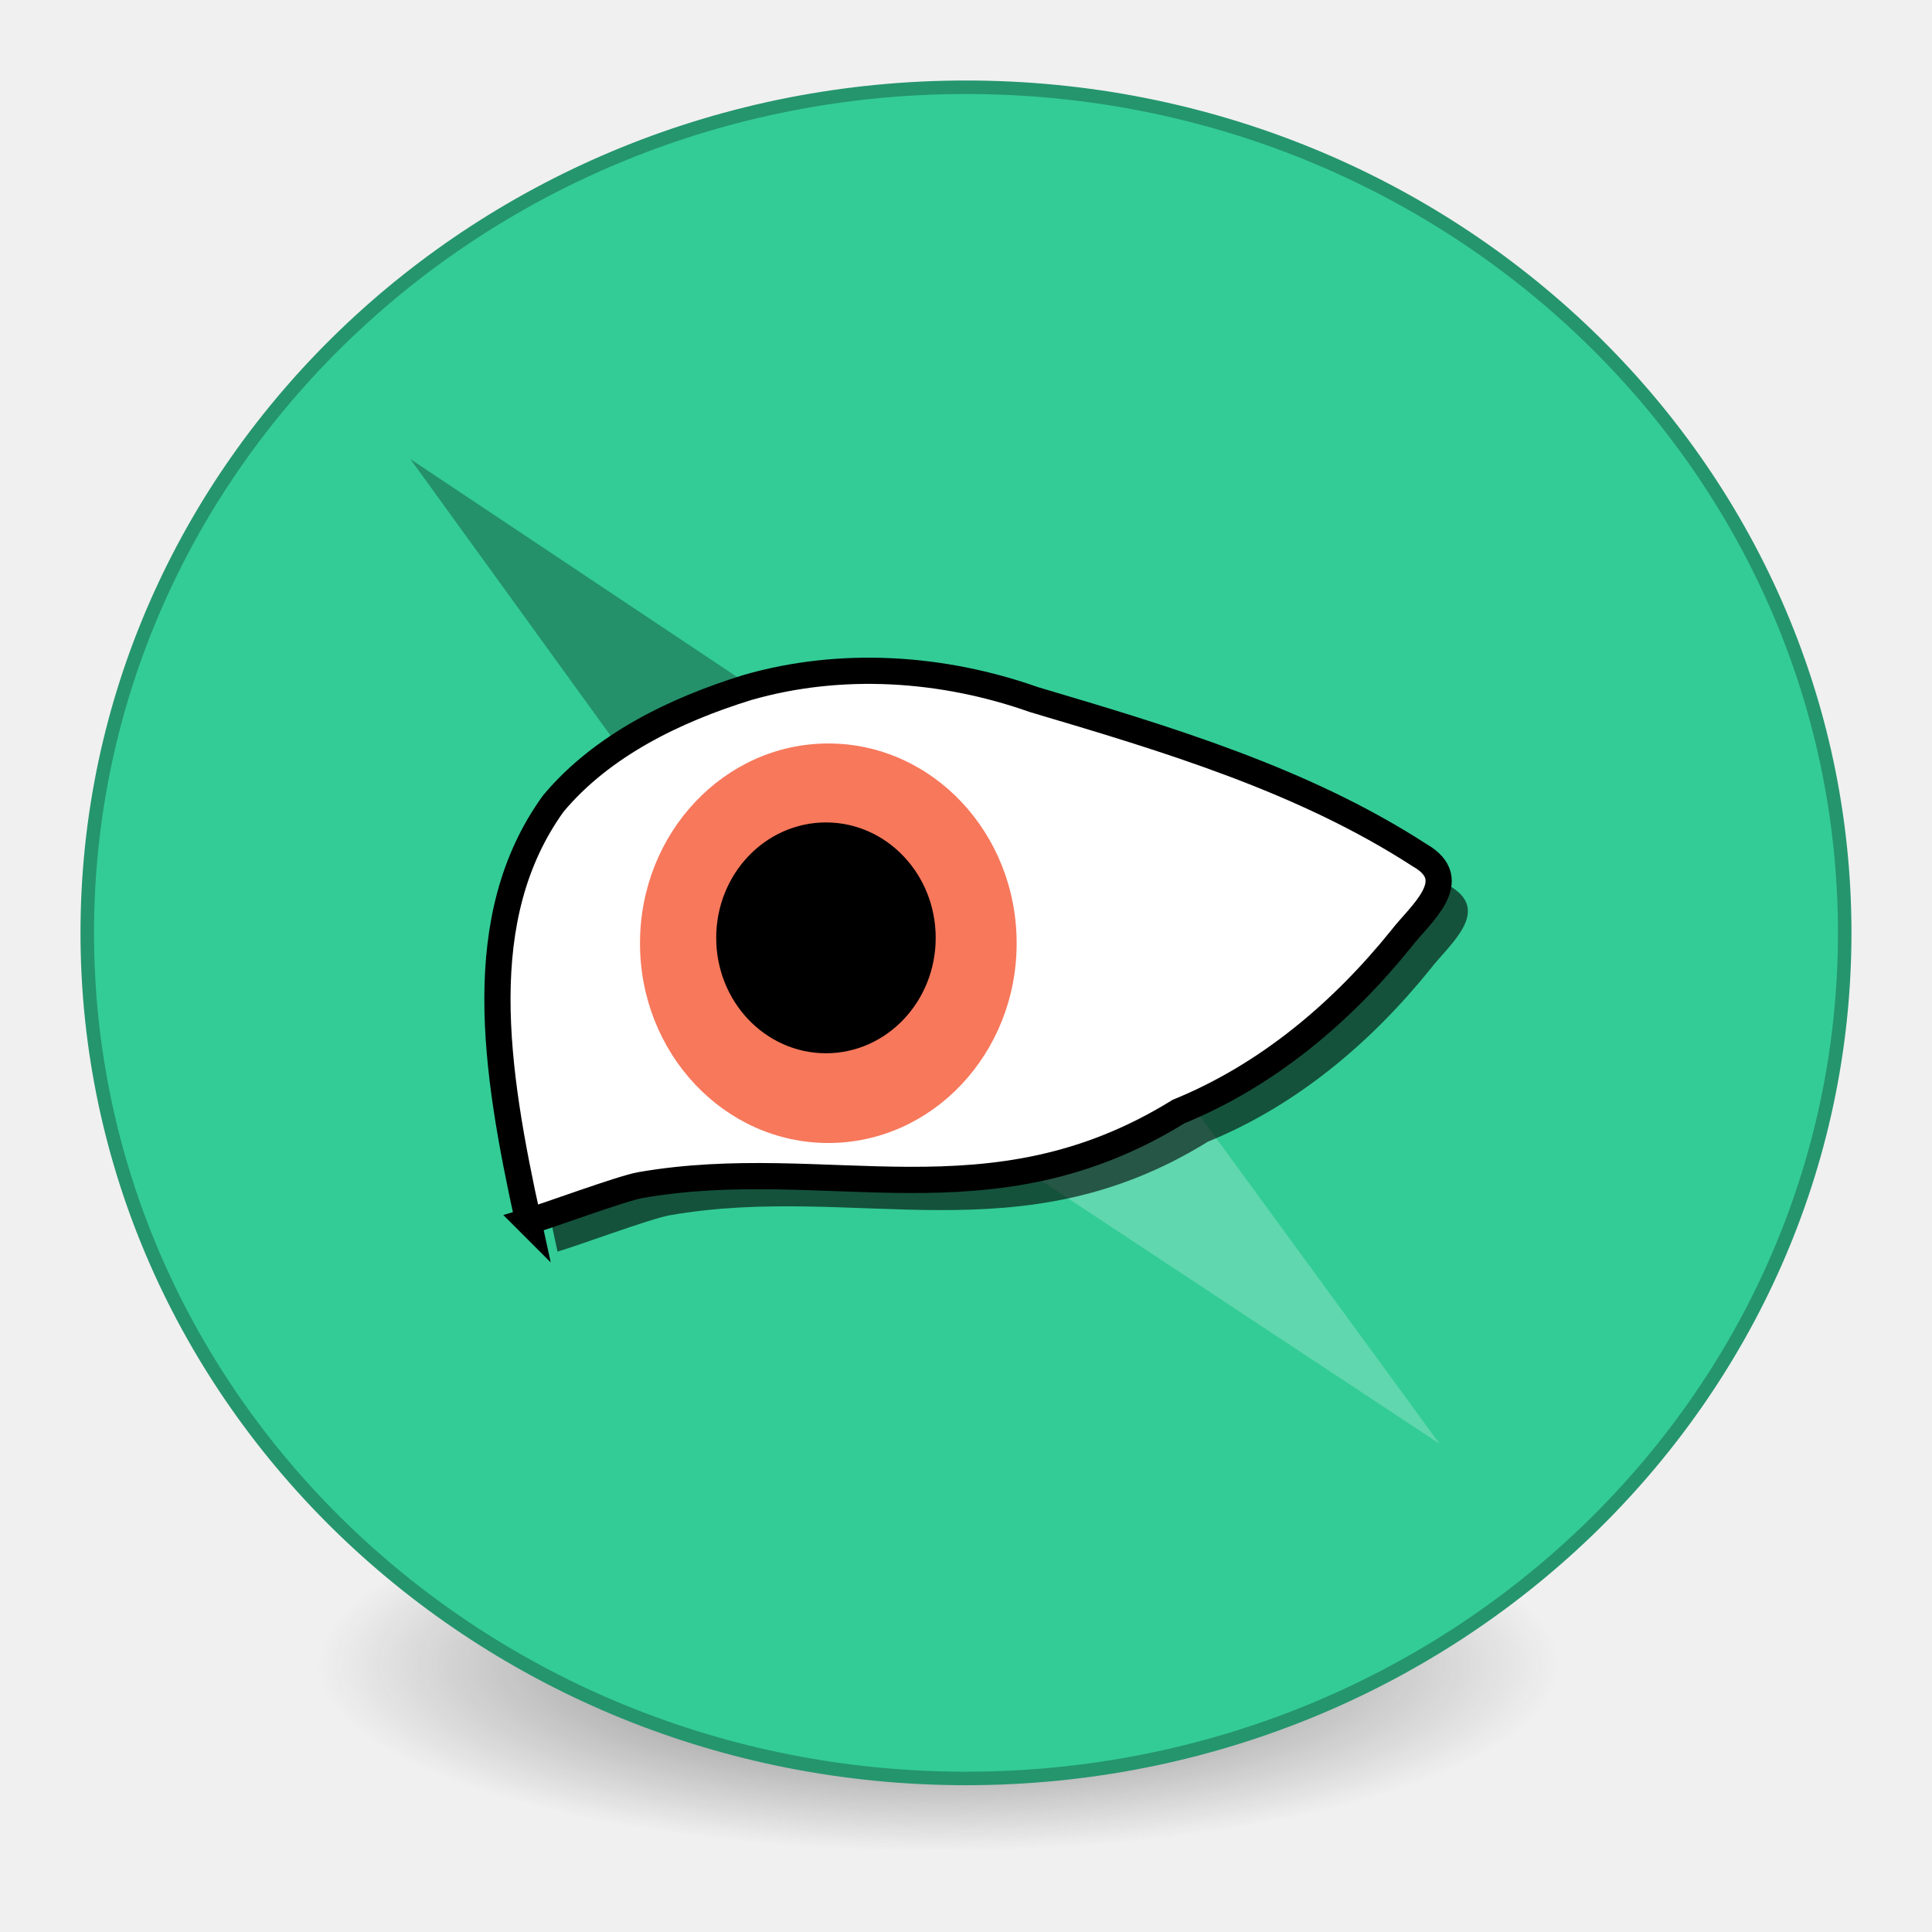
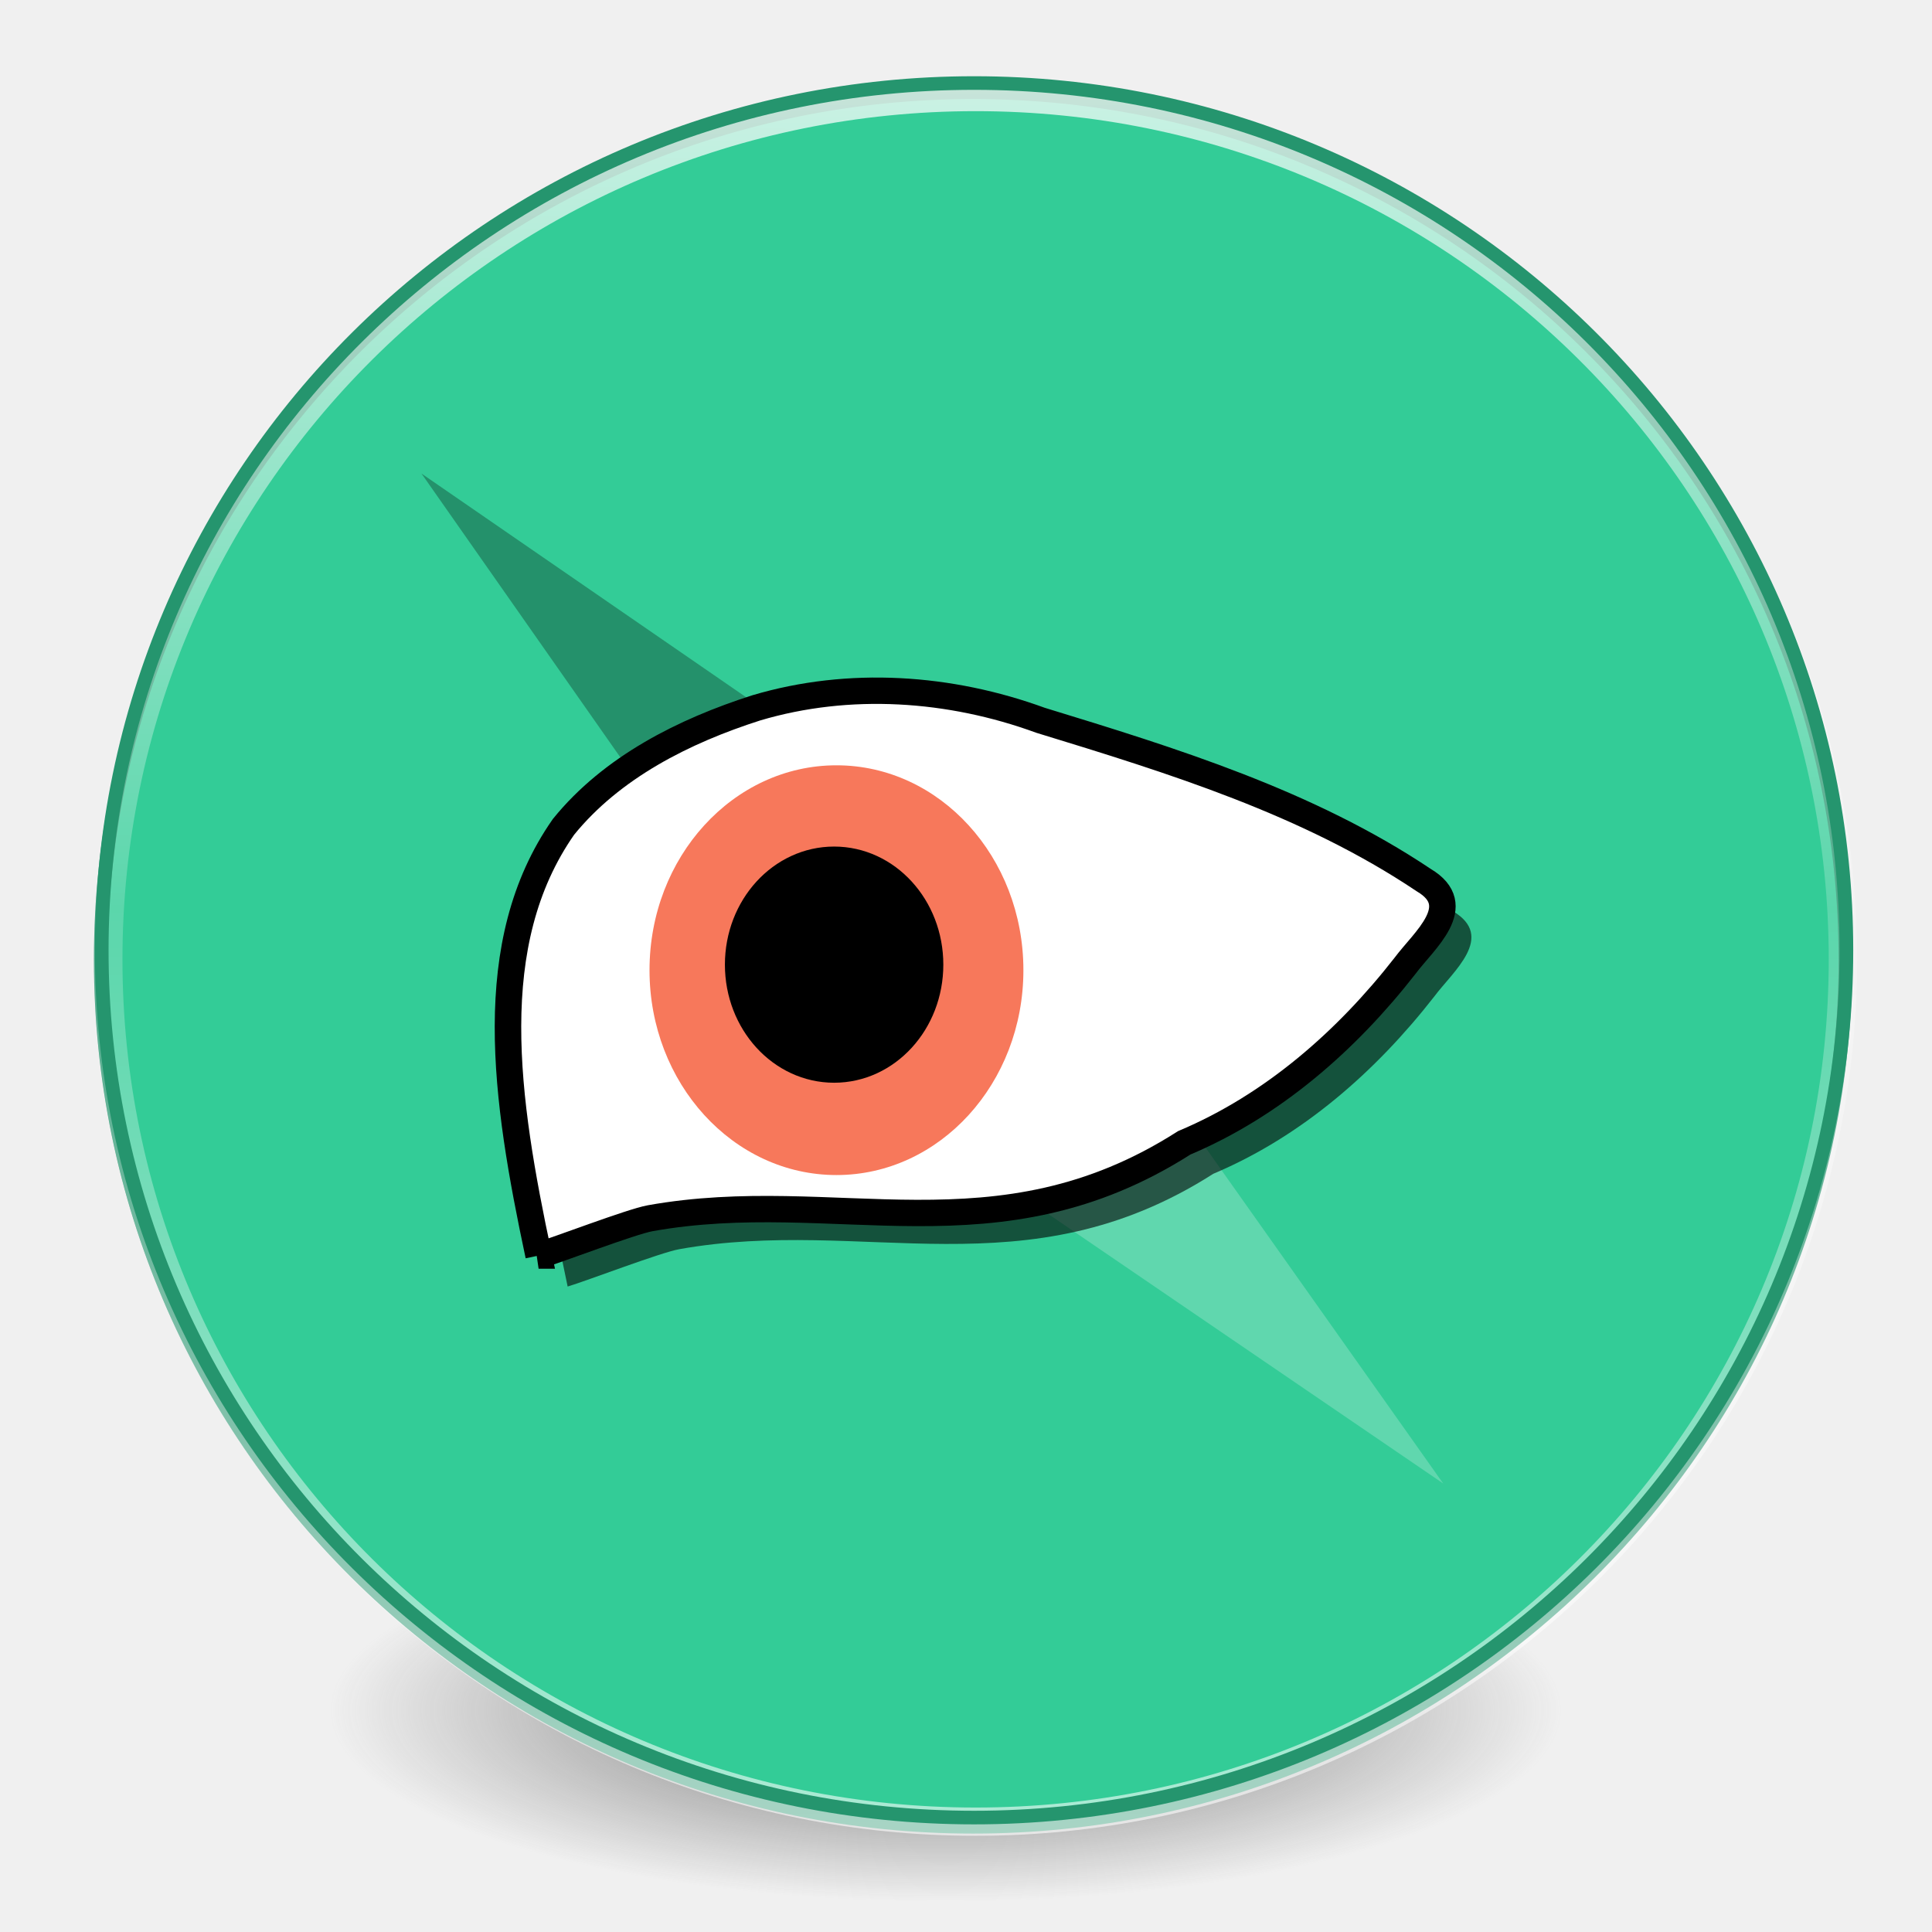
- <svg xmlns="http://www.w3.org/2000/svg" xmlns:xlink="http://www.w3.org/1999/xlink" id="svg2" version="1.1" width="48" height="48.001" viewBox="0 0 48 48.001">
+ <svg xmlns="http://www.w3.org/2000/svg" xmlns:xlink="http://www.w3.org/1999/xlink" id="svg2" version="1.1" width="48" height="48" viewBox="0 0 48 48">
  <defs id="defs6">
-     <radialGradient xlink:href="#linearGradient3820-7-2-8-6" id="radialGradient3163" gradientUnits="userSpaceOnUse" gradientTransform="matrix(0.2457698,0,0,0.07388921,-1.05524,27.60655)" cx="99.157" cy="186.171" fx="99.157" fy="186.171" r="62.769" />
+     <linearGradient id="linearGradient4203-3">
+       <stop id="stop4221" offset="0" style="stop-color:#ffffff;stop-opacity:1;" />
+       <stop style="stop-color:#ffffff;stop-opacity:0.265" offset="0.468" id="stop4225" />
+       <stop id="stop4223" offset="1" style="stop-color:#ffffff;stop-opacity:0.811" />
+     </linearGradient>
+     <radialGradient xlink:href="#linearGradient3820-7-2-8-6" id="radialGradient3163" gradientUnits="userSpaceOnUse" gradientTransform="matrix(1.373881,0,0,0.4292339,-12.56074,153.984)" cx="99.157" cy="186.171" fx="99.157" fy="186.171" r="62.769" />
    <linearGradient id="linearGradient3820-7-2-8-6">
      <stop id="stop3822-2-6-5-0" style="stop-color:#3d3d3d;stop-opacity:1" offset="0" />
      <stop id="stop3864-8-7-4-1" style="stop-color:#686868;stop-opacity:0.498" offset="0.5" />
      <stop id="stop3824-1-2-6-7" style="stop-color:#686868;stop-opacity:0" offset="1" />
    </linearGradient>
+     <linearGradient xlink:href="#linearGradient4203-3" id="linearGradient4209" x1="127.626" y1="4.812" x2="127.411" y2="251.669" gradientUnits="userSpaceOnUse" gradientTransform="matrix(0.9942995,0,0,0.9942995,2.014329,1.434028)" />
  </defs>
-   <path style="fill:url(#radialGradient3163);fill-opacity:1;stroke:none" id="path3818-0-5-0" d="m 38.741,41.363 a 15.427,4.638 0 0 1 -30.854,0 15.427,4.638 0 1 1 30.854,0 z" />
-   <ellipse style="fill:#33cc97;fill-opacity:1;stroke:#25956e;stroke-width:0.336;stroke-miterlimit:4;stroke-dasharray:none;stroke-opacity:1" id="path4192" cx="24" cy="23.177" rx="21.832" ry="21.009" />
-   <g id="g4304" transform="matrix(0.1725723,0,0,0.166394,1.99687,1.836612)">
-     <path id="path4287-1" d="m 195.675,204.531 -88.276,-60.47 27.504,-25.755 z" style="fill:#60d7ae;fill-opacity:1;fill-rule:evenodd;stroke:none;stroke-width:1px;stroke-linecap:butt;stroke-linejoin:miter;stroke-opacity:1" />
-     <path id="path4287" d="m 47.5,57.5 88,60.87 L 107.88,144 Z" style="fill:#24916b;fill-opacity:1;fill-rule:evenodd;stroke:none;stroke-width:1px;stroke-linecap:butt;stroke-linejoin:miter;stroke-opacity:1" />
+   <g id="g4269" transform="matrix(0.1775834,0,0,0.1765523,1.534599,1.19609)">
+     <path d="m 209.906,233.895 a 86.237,26.943 0 0 1 -172.475,0 86.237,26.943 0 1 1 172.475,0 z" id="path3818-0-5-0" style="fill:url(#radialGradient3163);fill-opacity:1;stroke:none" />
+     <circle r="122.043" cy="128.25" cx="127.5" id="path4192" style="fill:#33cc97;fill-opacity:1;stroke:#25956e;stroke-width:1.914;stroke-miterlimit:4;stroke-dasharray:none;stroke-opacity:1" />
+     <g transform="matrix(0.9646985,0,0,0.9666086,4.500944,4.282442)" id="g4304">
+       <path style="fill:#60d7ae;fill-opacity:1;fill-rule:evenodd;stroke:none;stroke-width:1px;stroke-linecap:butt;stroke-linejoin:miter;stroke-opacity:1" d="m 195.675,204.531 -88.276,-60.47 27.504,-25.755 z" id="path4287-1" />
+       <path style="fill:#24916b;fill-opacity:1;fill-rule:evenodd;stroke:none;stroke-width:1px;stroke-linecap:butt;stroke-linejoin:miter;stroke-opacity:1" d="m 47.5,57.5 88,60.87 L 107.88,144 Z" id="path4287" />
+     </g>
+     <path style="fill:#000000;fill-opacity:0.6;fill-rule:evenodd;stroke:none;stroke-width:3.84px;stroke-linecap:butt;stroke-linejoin:miter;stroke-opacity:1" id="path3346-9" d="m 70.775,174.269 c -4.672,-22.08 -7.923,-43.922 3.479,-60.328 6.778,-8.408 16.877,-13.498 26.98,-16.75 12.999,-3.882 27.09,-2.905 39.755,1.751 18.508,5.698 37.413,11.57 53.615,22.49 6.067,3.619 0.015,8.496 -2.604,12.048 -8.188,10.554 -18.52,19.676 -30.901,24.924 -26.239,16.858 -48.734,5.928 -74.721,10.612 -2.633,0.475 -12.979,4.468 -15.604,5.253 z" />
+     <path style="fill:#ffffff;fill-opacity:1;fill-rule:evenodd;stroke:#000000;stroke-width:3.708px;stroke-linecap:butt;stroke-linejoin:miter;stroke-opacity:1" id="path3346" d="m 66.715,169.911 c -4.672,-22.08 -7.923,-43.922 3.479,-60.328 6.778,-8.408 16.877,-13.498 26.98,-16.75 12.999,-3.882 27.09,-2.905 39.755,1.751 18.508,5.698 37.413,11.57 53.615,22.49 6.067,3.619 0.015,8.496 -2.604,12.048 -8.188,10.554 -18.52,19.676 -30.902,24.924 -26.239,16.858 -48.734,5.928 -74.721,10.612 -2.633,0.475 -12.979,4.468 -15.604,5.253 z" />
+     <ellipse ry="28.83" rx="26.154" cy="129.75" cx="108.383" id="path3350" style="fill:#f7785b;fill-opacity:1;stroke:none;stroke-width:1.022;stroke-opacity:1" />
+     <ellipse ry="14.643" rx="13.304" cy="128.972" cx="108.055" id="path3348" style="fill:#000000;fill-opacity:1;stroke:#000000;stroke-width:3.949;stroke-opacity:1" />
+     <circle r="121.347" cy="128.226" cx="127.849" id="path4192-6" style="fill:none;fill-opacity:1;stroke:url(#linearGradient4209);stroke-width:3.977;stroke-miterlimit:4;stroke-dasharray:none;stroke-opacity:0.74" />
+     <circle r="122.043" cy="126.953" cx="127.633" id="path4192-62" style="fill:none;fill-opacity:1;stroke:#25956e;stroke-width:1.914;stroke-miterlimit:4;stroke-dasharray:none;stroke-opacity:1" />
  </g>
-   <path d="m 13.852,31.098 c -0.836,-3.801 -1.417,-7.561 0.622,-10.385 1.212,-1.447 3.019,-2.324 4.826,-2.883 2.325,-0.668 4.846,-0.5 7.112,0.301 3.311,0.981 6.693,1.992 9.591,3.871 1.085,0.623 0.003,1.463 -0.466,2.074 -1.465,1.817 -3.313,3.387 -5.528,4.29 -4.694,2.902 -8.718,1.02 -13.367,1.827 -0.471,0.082 -2.322,0.769 -2.791,0.904 z" id="path3346-9" style="fill:#000000;fill-opacity:0.6;fill-rule:evenodd;stroke:none;stroke-width:3.84px;stroke-linecap:butt;stroke-linejoin:miter;stroke-opacity:1" />
-   <path d="m 13.126,30.348 c -0.836,-3.801 -1.417,-7.561 0.622,-10.385 1.212,-1.447 3.019,-2.324 4.826,-2.883 2.325,-0.668 4.846,-0.5 7.112,0.301 3.311,0.981 6.693,1.992 9.591,3.871 1.085,0.623 0.003,1.463 -0.466,2.074 -1.465,1.817 -3.313,3.387 -5.528,4.29 -4.694,2.902 -8.718,1.02 -13.367,1.827 -0.471,0.082 -2.322,0.769 -2.791,0.904 z" id="path3346" style="fill:#ffffff;fill-opacity:1;fill-rule:evenodd;stroke:#000000;stroke-width:0.651px;stroke-linecap:butt;stroke-linejoin:miter;stroke-opacity:1" />
-   <ellipse style="fill:#f7785b;fill-opacity:1;stroke:none;stroke-width:1.022;stroke-opacity:1" id="path3350" cx="20.58" cy="23.435" rx="4.679" ry="4.963" />
-   <ellipse style="fill:#000000;fill-opacity:1;stroke:#000000;stroke-width:0.693;stroke-opacity:1" id="path3348" cx="20.521" cy="23.301" rx="2.38" ry="2.521" />
</svg>
